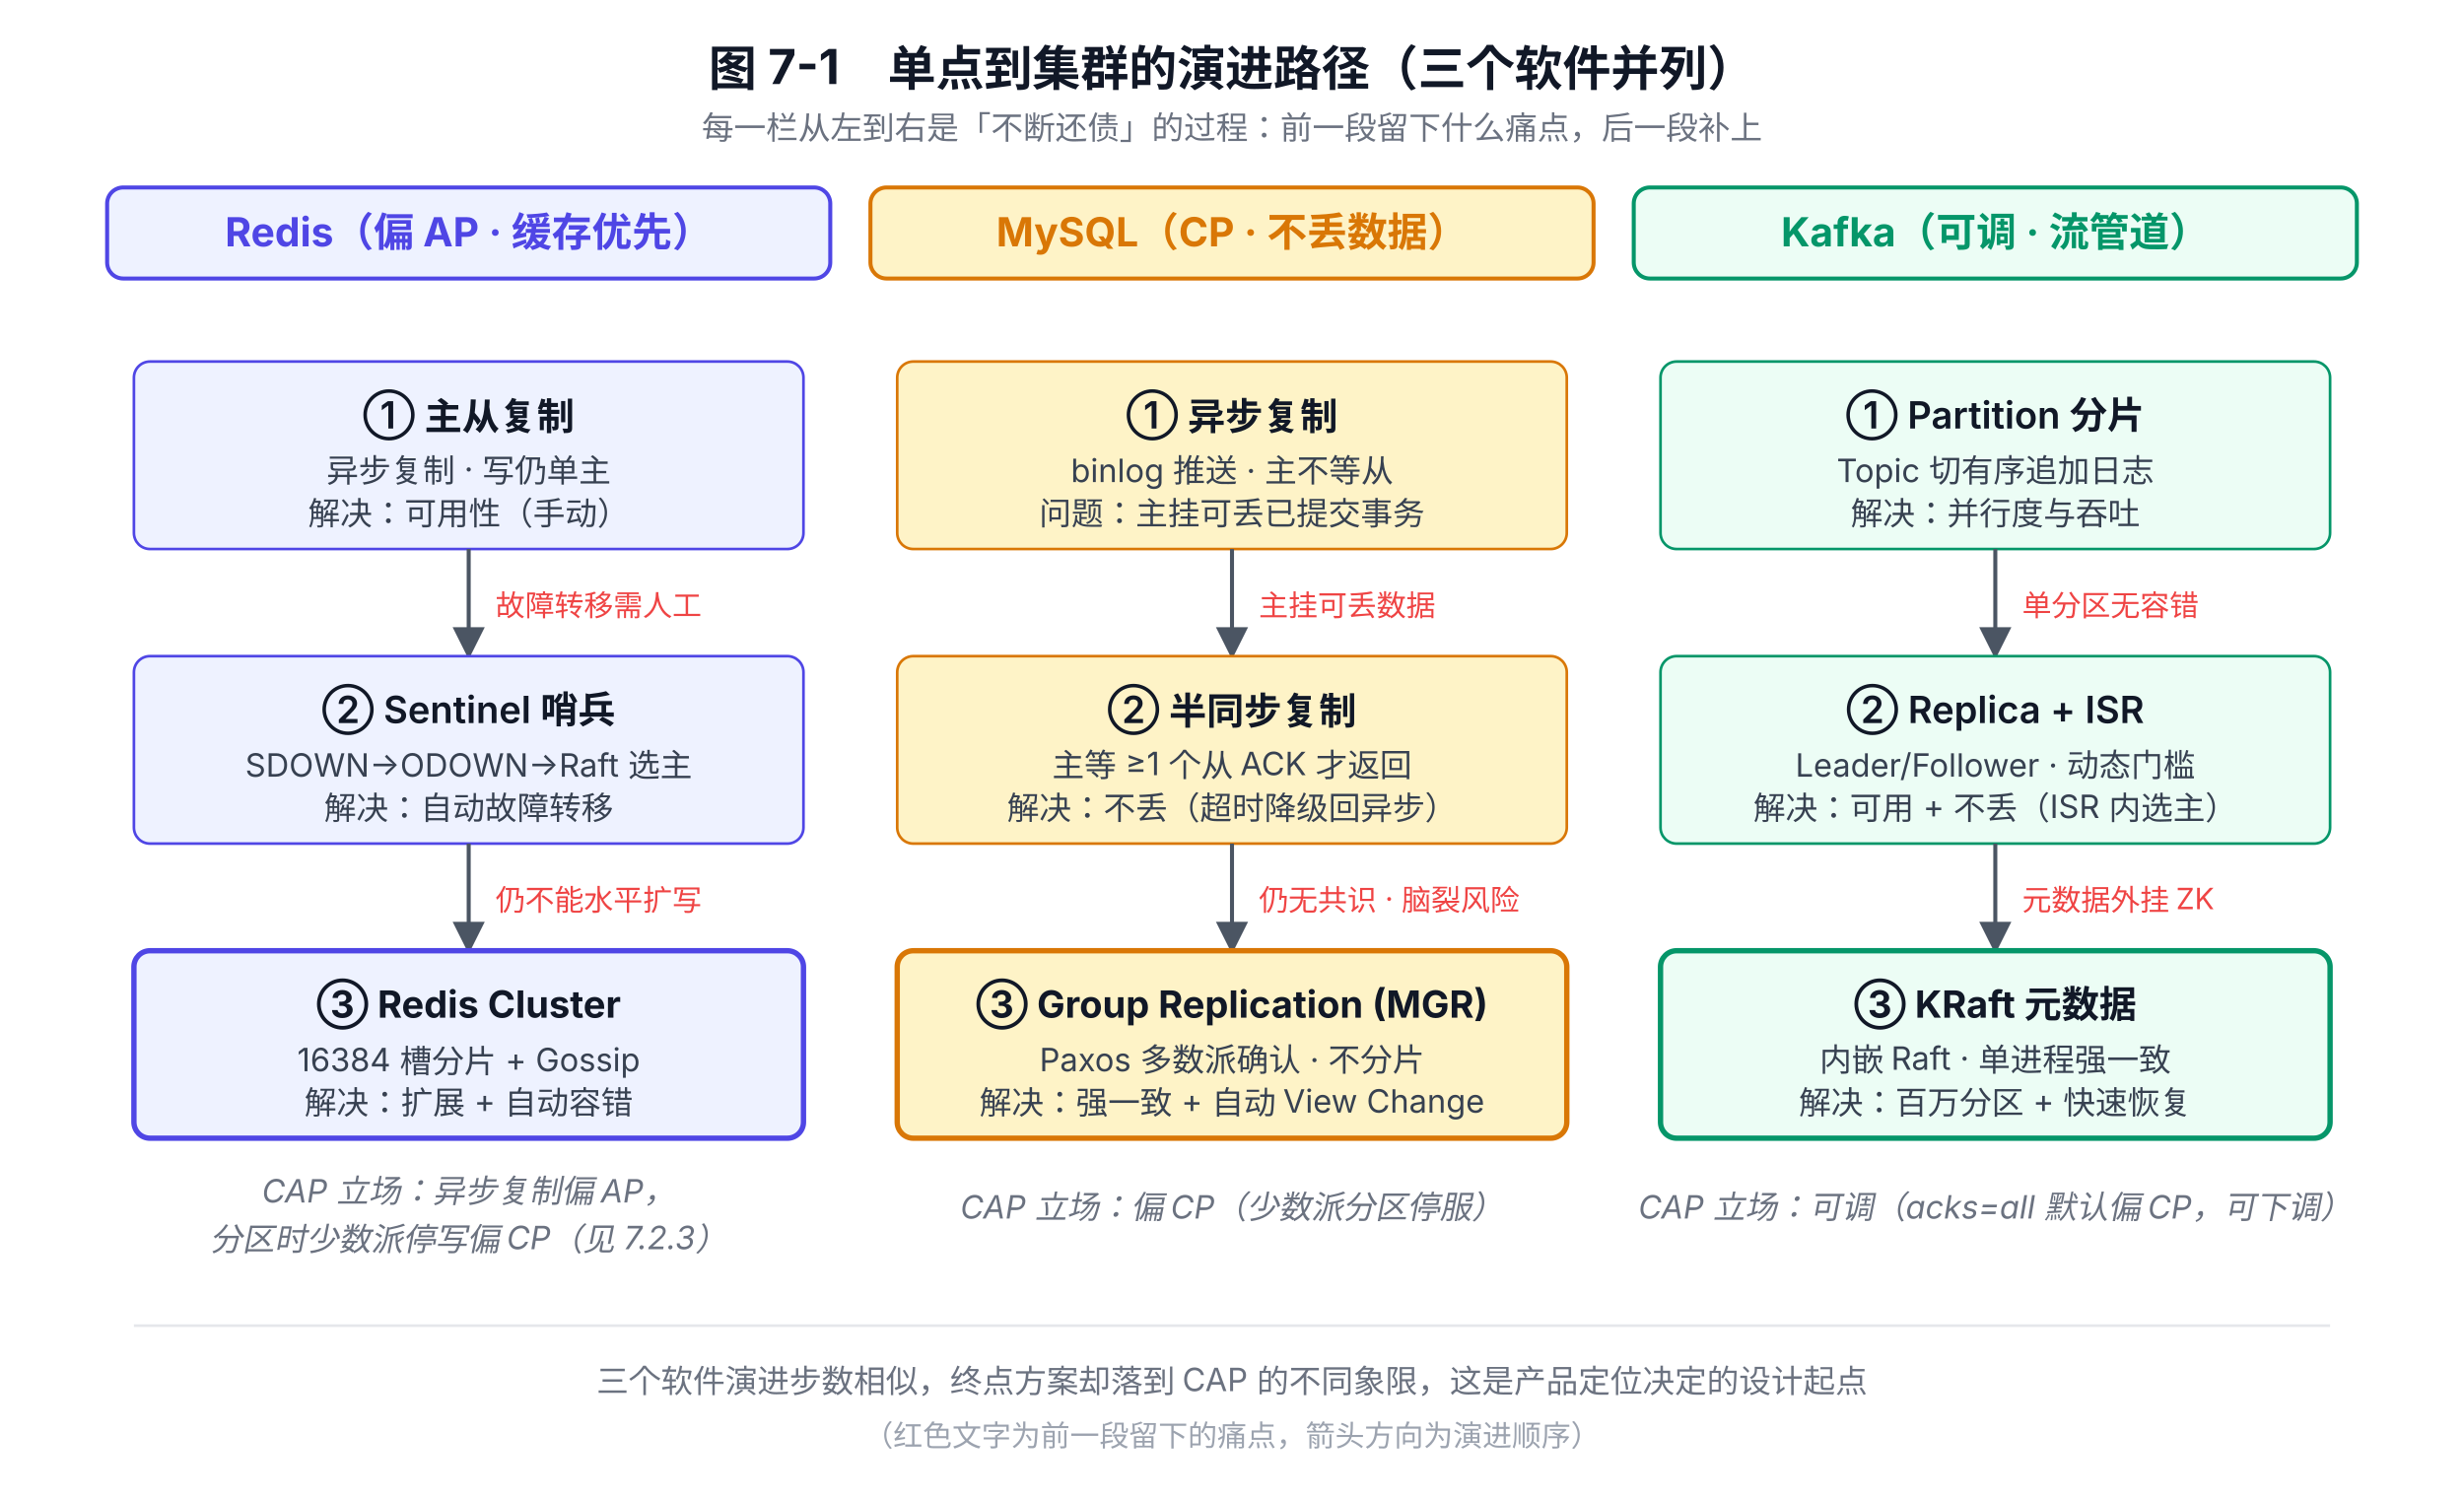
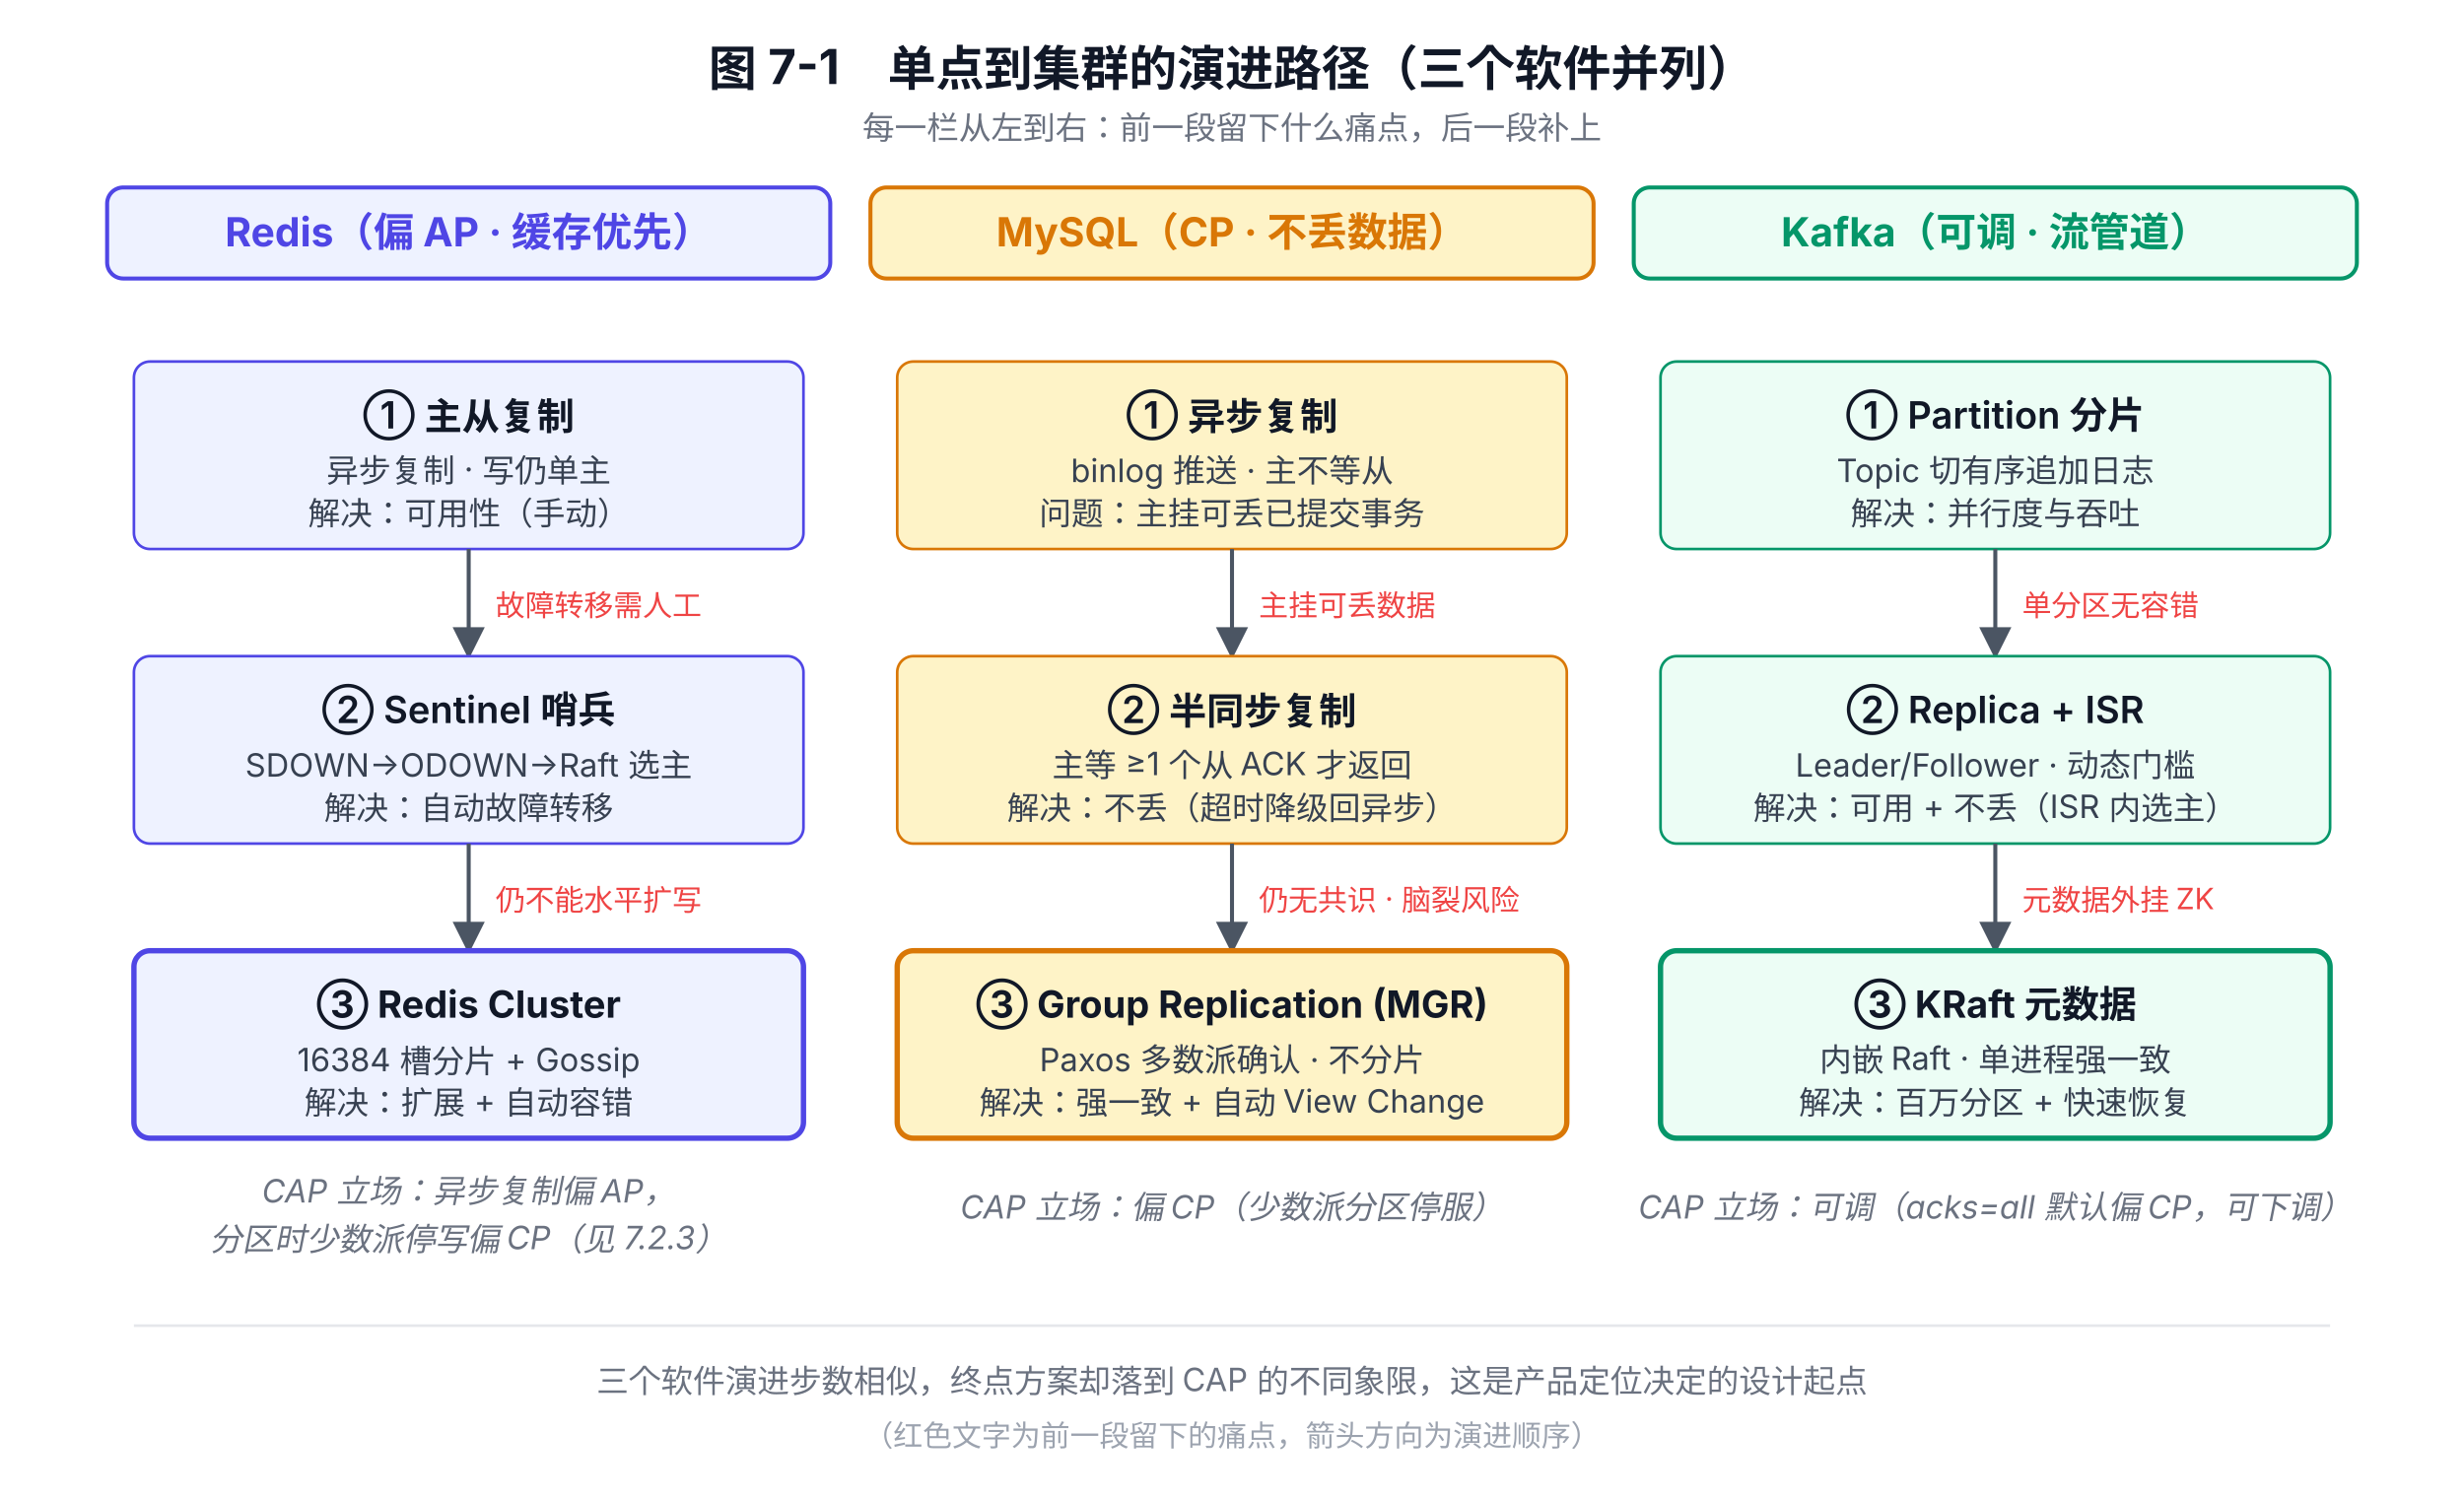
<svg xmlns="http://www.w3.org/2000/svg" viewBox="0 0 920 560" font-family="system-ui, -apple-system, 'PingFang SC', 'Microsoft YaHei', sans-serif">
  <defs>
    <marker id="arrow-gray" viewBox="0 0 10 10" refX="9" refY="5" markerWidth="8" markerHeight="8" orient="auto-start-reverse">
      <path d="M0,0 L10,5 L0,10 z" fill="#4B5563" />
    </marker>
    <marker id="arrow-red" viewBox="0 0 10 10" refX="9" refY="5" markerWidth="8" markerHeight="8" orient="auto-start-reverse">
      <path d="M0,0 L10,5 L0,10 z" fill="#EF4444" />
    </marker>
  </defs>
  <text x="460" y="32" text-anchor="middle" font-size="18" font-weight="700" fill="#111827">图 7-1　单点到集群的演进路径（三个软件并列）</text>
-   <text x="460" y="52" text-anchor="middle" font-size="12" fill="#6B7280">每一栏从左到右是「不断还债」的过程：前一段留下什么痛点，后一段补上</text>
+   <text x="460" y="52" text-anchor="middle" font-size="12" fill="#6B7280">每一栏从左到右：前一段留下什么痛点，后一段补上</text>
  <rect x="40" y="70" width="270" height="34" rx="6" fill="#EEF2FF" stroke="#4F46E5" stroke-width="1.5" />
  <text x="175" y="92" text-anchor="middle" font-size="15" font-weight="700" fill="#4F46E5">Redis（偏 AP · 缓存优先）</text>
  <rect x="325" y="70" width="270" height="34" rx="6" fill="#FEF3C7" stroke="#D97706" stroke-width="1.5" />
  <text x="460" y="92" text-anchor="middle" font-size="15" font-weight="700" fill="#D97706">MySQL（CP · 不丢数据）</text>
  <rect x="610" y="70" width="270" height="34" rx="6" fill="#ECFDF5" stroke="#059669" stroke-width="1.5" />
  <text x="745" y="92" text-anchor="middle" font-size="15" font-weight="700" fill="#059669">Kafka（可调 · 流管道）</text>
  <rect x="50" y="135" width="250" height="70" rx="6" fill="#EEF2FF" stroke="#4F46E5" />
  <text x="175" y="160" text-anchor="middle" font-size="14" font-weight="600" fill="#111827">① 主从复制</text>
  <text x="175" y="180" text-anchor="middle" font-size="12" fill="#374151">异步复制 · 写仍单主</text>
  <text x="175" y="196" text-anchor="middle" font-size="12" fill="#374151">解决：可用性（手动）</text>
  <line x1="175" y1="205" x2="175" y2="245" stroke="#4B5563" stroke-width="1.5" marker-end="url(#arrow-gray)" />
  <text x="185" y="230" font-size="11" fill="#EF4444">故障转移需人工</text>
  <rect x="50" y="245" width="250" height="70" rx="6" fill="#EEF2FF" stroke="#4F46E5" />
  <text x="175" y="270" text-anchor="middle" font-size="14" font-weight="600" fill="#111827">② Sentinel 哨兵</text>
  <text x="175" y="290" text-anchor="middle" font-size="12" fill="#374151">SDOWN→ODOWN→Raft 选主</text>
  <text x="175" y="306" text-anchor="middle" font-size="12" fill="#374151">解决：自动故障转移</text>
  <line x1="175" y1="315" x2="175" y2="355" stroke="#4B5563" stroke-width="1.5" marker-end="url(#arrow-gray)" />
  <text x="185" y="340" font-size="11" fill="#EF4444">仍不能水平扩写</text>
  <rect x="50" y="355" width="250" height="70" rx="6" fill="#EEF2FF" stroke="#4F46E5" stroke-width="2" />
  <text x="175" y="380" text-anchor="middle" font-size="14" font-weight="700" fill="#111827">③ Redis Cluster</text>
  <text x="175" y="400" text-anchor="middle" font-size="12" fill="#374151">16384 槽分片 + Gossip</text>
  <text x="175" y="416" text-anchor="middle" font-size="12" fill="#374151">解决：扩展 + 自动容错</text>
  <text x="175" y="449" text-anchor="middle" font-size="12" font-style="italic" fill="#6B7280">CAP 立场：异步复制偏 AP，</text>
  <text x="175" y="467" text-anchor="middle" font-size="12" font-style="italic" fill="#6B7280">分区时少数派停写偏 CP（见 7.2.3）</text>
  <rect x="335" y="135" width="250" height="70" rx="6" fill="#FEF3C7" stroke="#D97706" />
  <text x="460" y="160" text-anchor="middle" font-size="14" font-weight="600" fill="#111827">① 异步复制</text>
  <text x="460" y="180" text-anchor="middle" font-size="12" fill="#374151">binlog 推送 · 主不等从</text>
  <text x="460" y="196" text-anchor="middle" font-size="12" fill="#374151">问题：主挂可丢已提交事务</text>
  <line x1="460" y1="205" x2="460" y2="245" stroke="#4B5563" stroke-width="1.5" marker-end="url(#arrow-gray)" />
  <text x="470" y="230" font-size="11" fill="#EF4444">主挂可丢数据</text>
  <rect x="335" y="245" width="250" height="70" rx="6" fill="#FEF3C7" stroke="#D97706" />
  <text x="460" y="270" text-anchor="middle" font-size="14" font-weight="600" fill="#111827">② 半同步复制</text>
  <text x="460" y="290" text-anchor="middle" font-size="12" fill="#374151">主等 ≥1 个从 ACK 才返回</text>
  <text x="460" y="306" text-anchor="middle" font-size="12" fill="#374151">解决：不丢（超时降级回异步）</text>
  <line x1="460" y1="315" x2="460" y2="355" stroke="#4B5563" stroke-width="1.5" marker-end="url(#arrow-gray)" />
  <text x="470" y="340" font-size="11" fill="#EF4444">仍无共识 · 脑裂风险</text>
  <rect x="335" y="355" width="250" height="70" rx="6" fill="#FEF3C7" stroke="#D97706" stroke-width="2" />
  <text x="460" y="380" text-anchor="middle" font-size="14" font-weight="700" fill="#111827">③ Group Replication (MGR)</text>
  <text x="460" y="400" text-anchor="middle" font-size="12" fill="#374151">Paxos 多数派确认 · 不分片</text>
  <text x="460" y="416" text-anchor="middle" font-size="12" fill="#374151">解决：强一致 + 自动 View Change</text>
  <text x="460" y="455" text-anchor="middle" font-size="12" font-style="italic" fill="#6B7280">CAP 立场：偏 CP（少数派分区停服）</text>
  <rect x="620" y="135" width="250" height="70" rx="6" fill="#ECFDF5" stroke="#059669" />
  <text x="745" y="160" text-anchor="middle" font-size="14" font-weight="600" fill="#111827">① Partition 分片</text>
  <text x="745" y="180" text-anchor="middle" font-size="12" fill="#374151">Topic 切有序追加日志</text>
  <text x="745" y="196" text-anchor="middle" font-size="12" fill="#374151">解决：并行度与吞吐</text>
  <line x1="745" y1="205" x2="745" y2="245" stroke="#4B5563" stroke-width="1.5" marker-end="url(#arrow-gray)" />
  <text x="755" y="230" font-size="11" fill="#EF4444">单分区无容错</text>
  <rect x="620" y="245" width="250" height="70" rx="6" fill="#ECFDF5" stroke="#059669" />
  <text x="745" y="270" text-anchor="middle" font-size="14" font-weight="600" fill="#111827">② Replica + ISR</text>
  <text x="745" y="290" text-anchor="middle" font-size="12" fill="#374151">Leader/Follower · 动态门槛</text>
  <text x="745" y="306" text-anchor="middle" font-size="12" fill="#374151">解决：可用 + 不丢（ISR 内选主）</text>
  <line x1="745" y1="315" x2="745" y2="355" stroke="#4B5563" stroke-width="1.5" marker-end="url(#arrow-gray)" />
  <text x="755" y="340" font-size="11" fill="#EF4444">元数据外挂 ZK</text>
  <rect x="620" y="355" width="250" height="70" rx="6" fill="#ECFDF5" stroke="#059669" stroke-width="2" />
  <text x="745" y="380" text-anchor="middle" font-size="14" font-weight="700" fill="#111827">③ KRaft 元数据</text>
  <text x="745" y="400" text-anchor="middle" font-size="12" fill="#374151">内嵌 Raft · 单进程强一致</text>
  <text x="745" y="416" text-anchor="middle" font-size="12" fill="#374151">解决：百万分区 + 快速恢复</text>
  <text x="745" y="455" text-anchor="middle" font-size="12" font-style="italic" fill="#6B7280">CAP 立场：可调（acks=all 默认偏 CP，可下调）</text>
  <line x1="50" y1="495" x2="870" y2="495" stroke="#E5E7EB" stroke-width="1" />
  <text x="460" y="520" text-anchor="middle" font-size="12" fill="#6B7280">
    三个软件演进步数相似，终点方案却落到 CAP 的不同象限，这是产品定位决定的设计起点
  </text>
  <text x="460" y="540" text-anchor="middle" font-size="11" fill="#9CA3AF">（红色文字为前一段留下的痛点，箭头方向为演进顺序）</text>
</svg>
